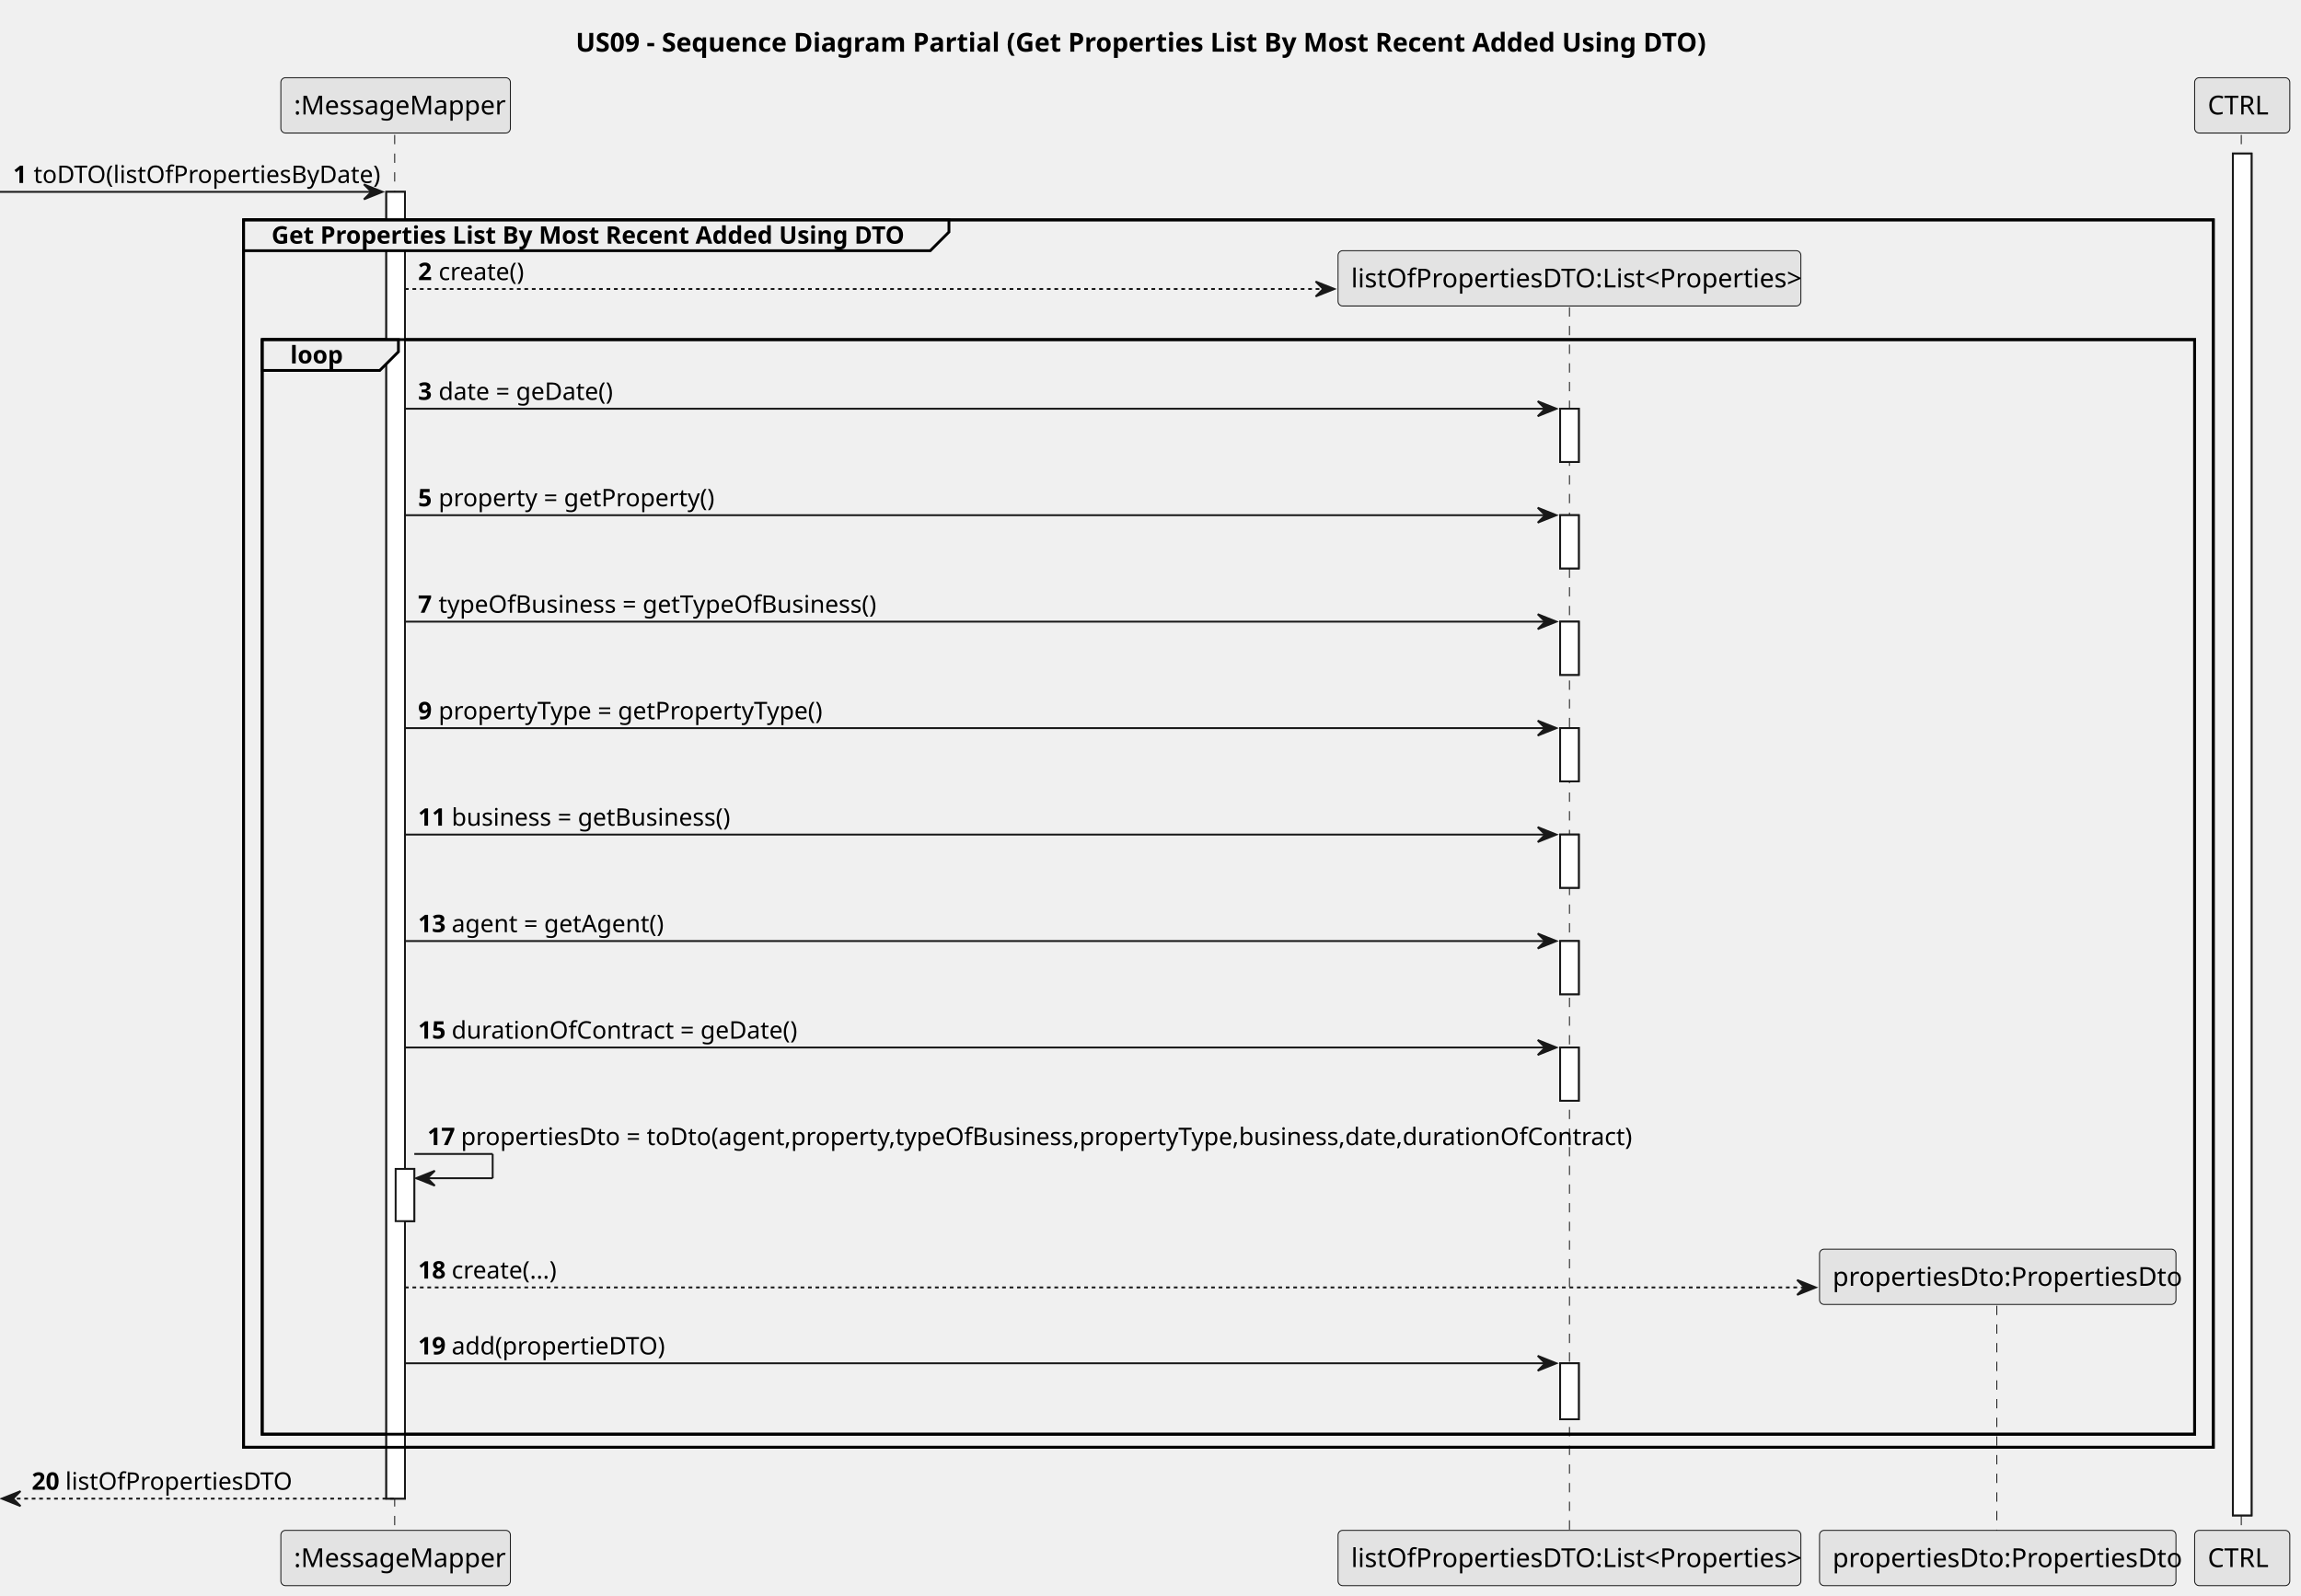
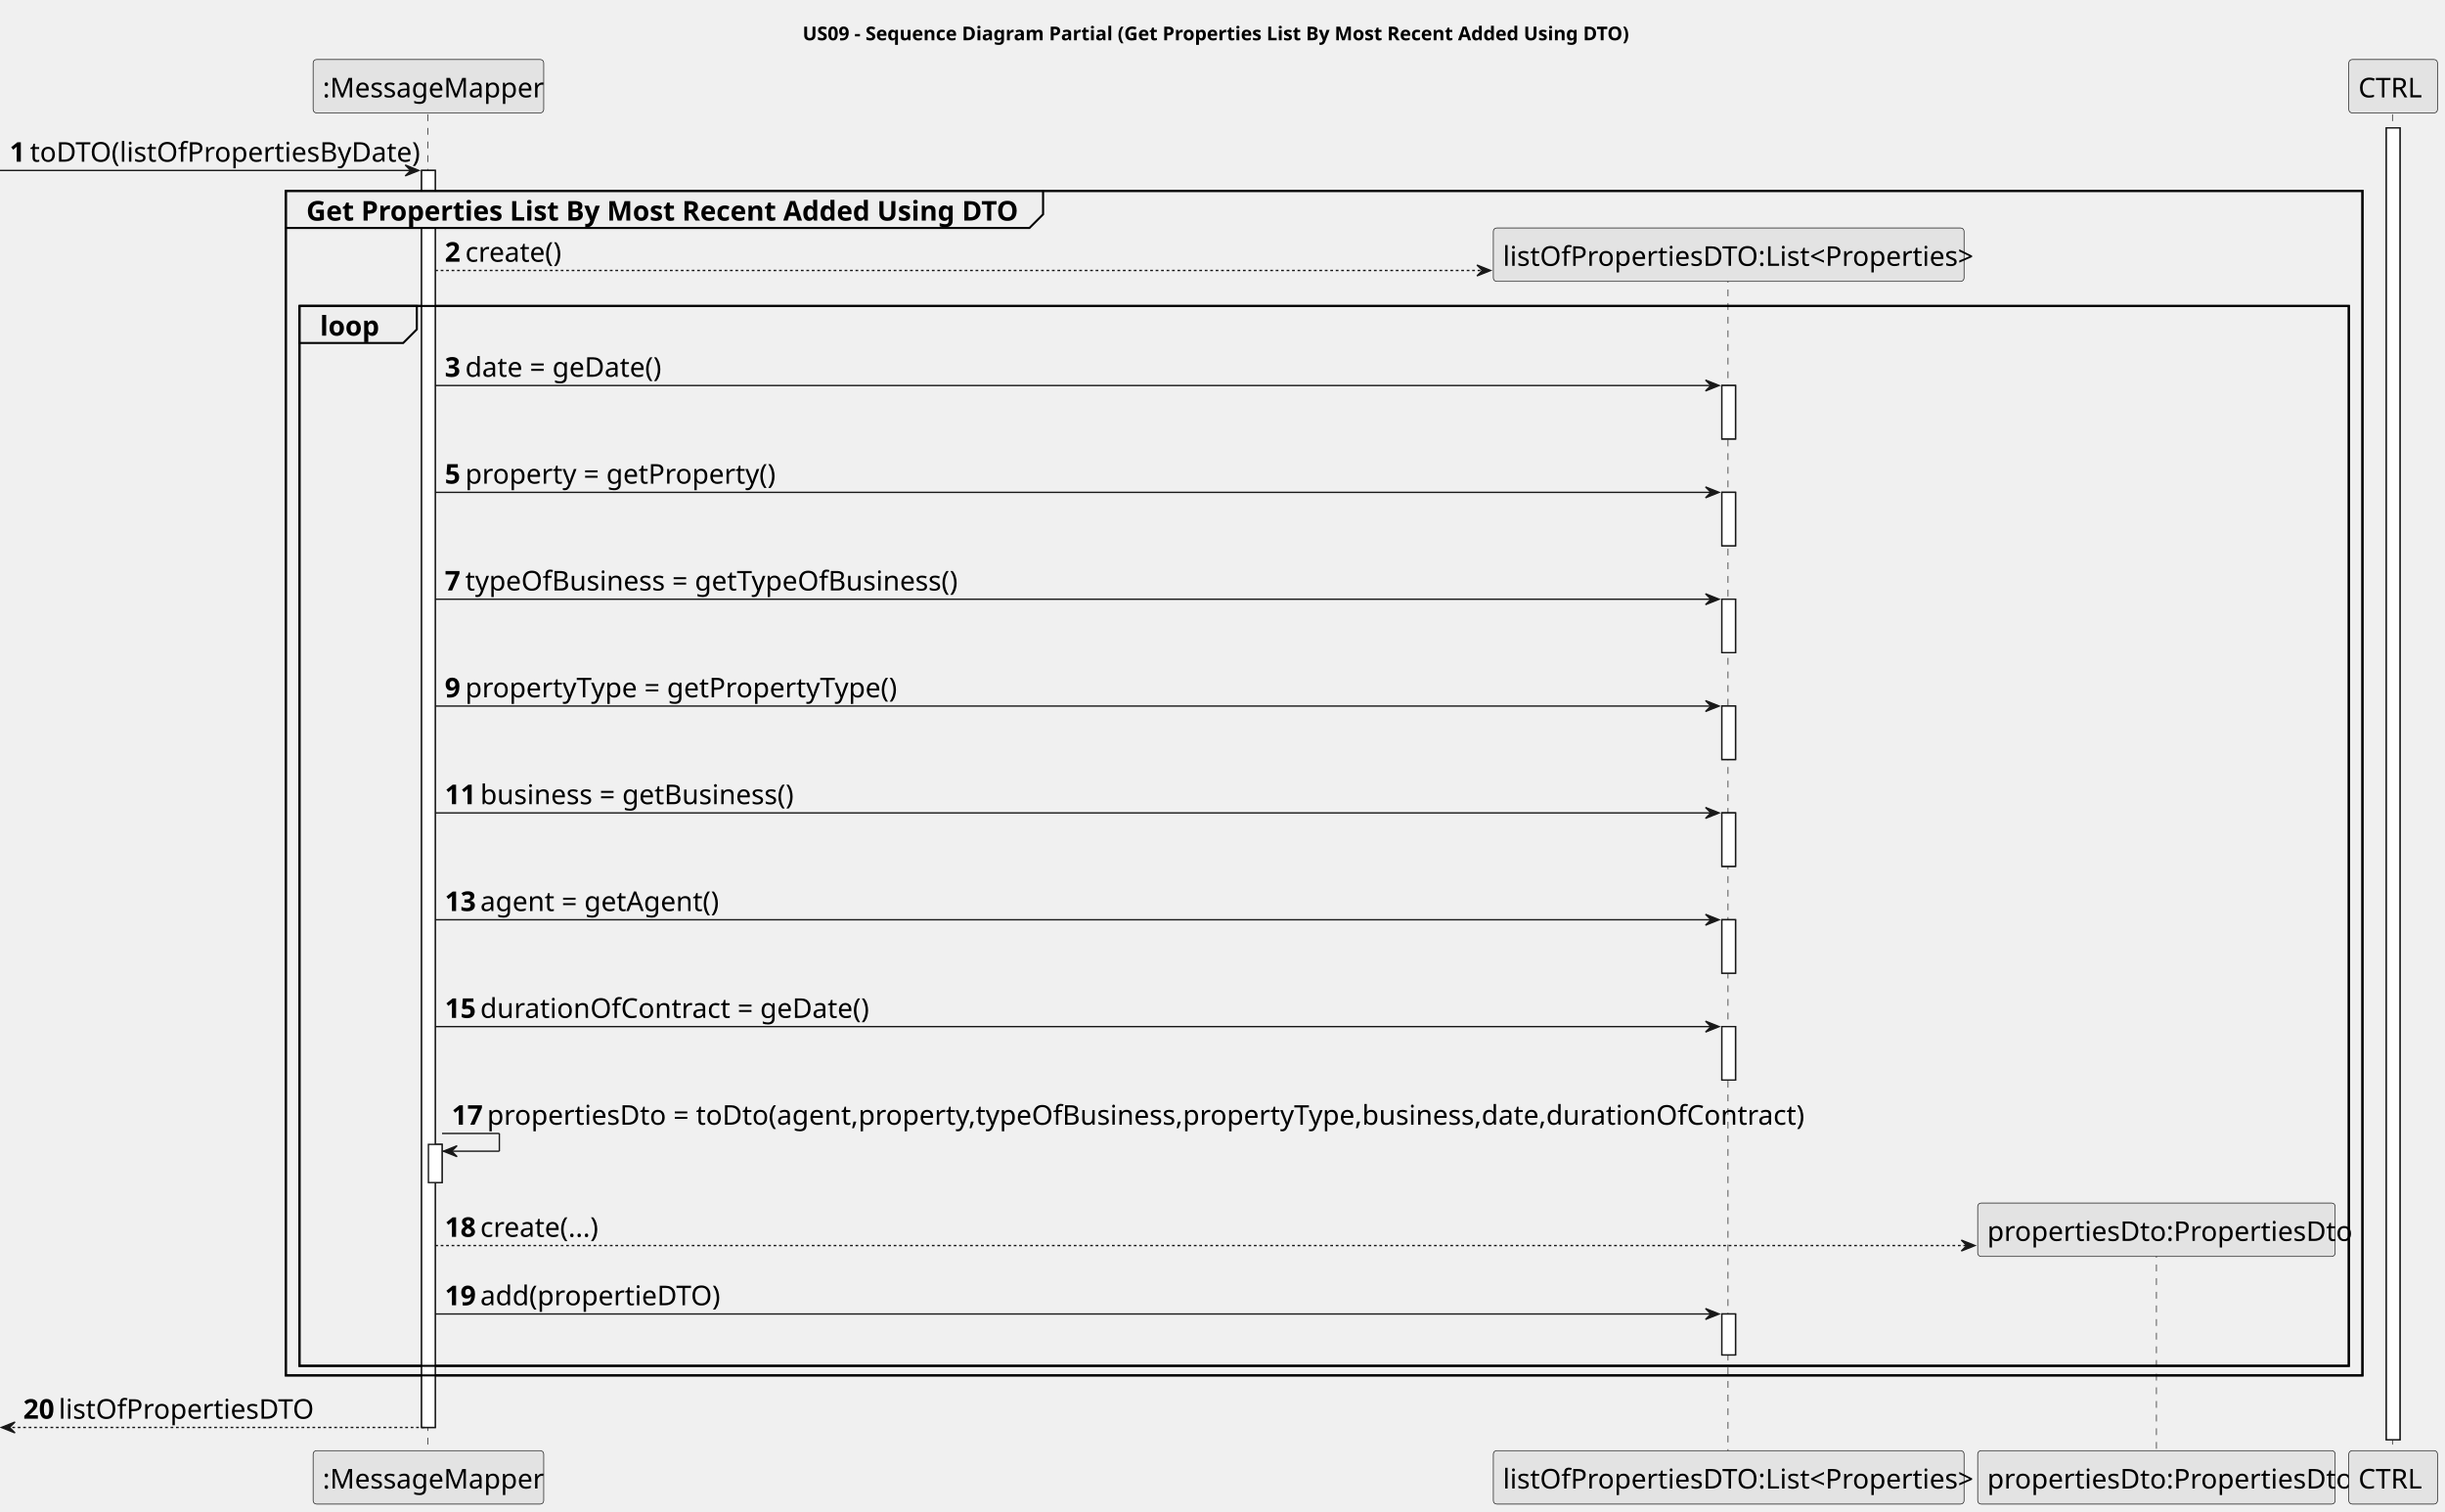
- <svg xmlns="http://www.w3.org/2000/svg" contentStyleType="text/css" height="855px" preserveAspectRatio="none" style="width:1233px;height:855px;background:#FFFFFF;" version="1.1" viewBox="0 0 1233 855" width="1233px" zoomAndPan="magnify">
+ <svg xmlns="http://www.w3.org/2000/svg" contentStyleType="text/css" height="1108px" preserveAspectRatio="none" style="width:1792px;height:1108px;background:#FFFFFF;" version="1.1" viewBox="0 0 1792 1108" width="1792px" zoomAndPan="magnify">
  <defs />
  <g>
-     <text fill="#000000" font-family="sans-serif" font-size="14" font-weight="bold" lengthAdjust="spacing" textLength="614" x="308.5" y="27.674">US09 - Sequence Diagram Partial (Get Properties List By Most Recent Added Using DTO)</text>
-     <rect fill="#FFFFFF" height="700.227" style="stroke:#181818;stroke-width:1.0;" width="10" x="207" y="102.805" />
-     <rect fill="#FFFFFF" height="28" style="stroke:#181818;stroke-width:1.0;" width="10" x="212" y="626.344" />
-     <rect fill="#FFFFFF" height="28.523" style="stroke:#181818;stroke-width:1.0;" width="10" x="836" y="219.016" />
-     <rect fill="#FFFFFF" height="28.523" style="stroke:#181818;stroke-width:1.0;" width="10" x="836" y="276.062" />
-     <rect fill="#FFFFFF" height="28.523" style="stroke:#181818;stroke-width:1.0;" width="10" x="836" y="333.109" />
-     <rect fill="#FFFFFF" height="28.523" style="stroke:#181818;stroke-width:1.0;" width="10" x="836" y="390.156" />
-     <rect fill="#FFFFFF" height="28.523" style="stroke:#181818;stroke-width:1.0;" width="10" x="836" y="447.203" />
-     <rect fill="#FFFFFF" height="28.523" style="stroke:#181818;stroke-width:1.0;" width="10" x="836" y="504.25" />
-     <rect fill="#FFFFFF" height="28.523" style="stroke:#181818;stroke-width:1.0;" width="10" x="836" y="561.297" />
-     <rect fill="#FFFFFF" height="30" style="stroke:#181818;stroke-width:1.0;" width="10" x="836" y="730.508" />
-     <rect fill="#FFFFFF" height="729.75" style="stroke:#181818;stroke-width:1.0;" width="10" x="1196.5" y="82.281" />
-     <rect fill="none" height="657.703" style="stroke:#000000;stroke-width:1.5;" width="1055.5" x="130.5" y="117.805" />
-     <rect fill="none" height="586.539" style="stroke:#000000;stroke-width:1.5;" width="1035.5" x="140.5" y="181.969" />
-     <line style="stroke:#181818;stroke-width:0.5;stroke-dasharray:5.0,5.0;" x1="211.5" x2="211.5" y1="72.281" y2="821.031" />
-     <line style="stroke:#181818;stroke-width:0.5;stroke-dasharray:5.0,5.0;" x1="841" x2="841" y1="164.648" y2="821.031" />
-     <line style="stroke:#181818;stroke-width:0.5;stroke-dasharray:5.0,5.0;" x1="1070" x2="1070" y1="699.664" y2="821.031" />
-     <line style="stroke:#181818;stroke-width:0.5;stroke-dasharray:5.0,5.0;" x1="1201" x2="1201" y1="72.281" y2="821.031" />
-     <rect fill="#E3E3E3" height="29.641" rx="2.5" ry="2.5" style="stroke:#181818;stroke-width:0.5;" width="123" x="150.5" y="41.641" />
-     <text fill="#000000" font-family="sans-serif" font-size="14" lengthAdjust="spacing" textLength="109" x="157.5" y="61.315">:MessageMapper</text>
-     <rect fill="#E3E3E3" height="29.641" rx="2.5" ry="2.5" style="stroke:#181818;stroke-width:0.5;" width="123" x="150.5" y="820.031" />
-     <text fill="#000000" font-family="sans-serif" font-size="14" lengthAdjust="spacing" textLength="109" x="157.5" y="839.705">:MessageMapper</text>
-     <rect fill="#E3E3E3" height="29.641" rx="2.5" ry="2.5" style="stroke:#181818;stroke-width:0.5;" width="248" x="717" y="820.031" />
-     <text fill="#000000" font-family="sans-serif" font-size="14" lengthAdjust="spacing" textLength="234" x="724" y="839.705">listOfPropertiesDTO:List&lt;Properties&gt;</text>
-     <rect fill="#E3E3E3" height="29.641" rx="2.5" ry="2.5" style="stroke:#181818;stroke-width:0.5;" width="191" x="975" y="820.031" />
-     <text fill="#000000" font-family="sans-serif" font-size="14" lengthAdjust="spacing" textLength="177" x="982" y="839.705">propertiesDto:PropertiesDto</text>
-     <rect fill="#E3E3E3" height="29.641" rx="2.5" ry="2.5" style="stroke:#181818;stroke-width:0.5;" width="51" x="1176" y="41.641" />
-     <text fill="#000000" font-family="sans-serif" font-size="14" lengthAdjust="spacing" textLength="37" x="1183" y="61.315">CTRL</text>
-     <rect fill="#E3E3E3" height="29.641" rx="2.5" ry="2.5" style="stroke:#181818;stroke-width:0.5;" width="51" x="1176" y="820.031" />
-     <text fill="#000000" font-family="sans-serif" font-size="14" lengthAdjust="spacing" textLength="37" x="1183" y="839.705">CTRL</text>
-     <rect fill="#FFFFFF" height="700.227" style="stroke:#181818;stroke-width:1.0;" width="10" x="207" y="102.805" />
-     <rect fill="#FFFFFF" height="28" style="stroke:#181818;stroke-width:1.0;" width="10" x="212" y="626.344" />
-     <rect fill="#FFFFFF" height="28.523" style="stroke:#181818;stroke-width:1.0;" width="10" x="836" y="219.016" />
-     <rect fill="#FFFFFF" height="28.523" style="stroke:#181818;stroke-width:1.0;" width="10" x="836" y="276.062" />
-     <rect fill="#FFFFFF" height="28.523" style="stroke:#181818;stroke-width:1.0;" width="10" x="836" y="333.109" />
-     <rect fill="#FFFFFF" height="28.523" style="stroke:#181818;stroke-width:1.0;" width="10" x="836" y="390.156" />
-     <rect fill="#FFFFFF" height="28.523" style="stroke:#181818;stroke-width:1.0;" width="10" x="836" y="447.203" />
-     <rect fill="#FFFFFF" height="28.523" style="stroke:#181818;stroke-width:1.0;" width="10" x="836" y="504.25" />
-     <rect fill="#FFFFFF" height="28.523" style="stroke:#181818;stroke-width:1.0;" width="10" x="836" y="561.297" />
-     <rect fill="#FFFFFF" height="30" style="stroke:#181818;stroke-width:1.0;" width="10" x="836" y="730.508" />
-     <rect fill="#FFFFFF" height="729.75" style="stroke:#181818;stroke-width:1.0;" width="10" x="1196.5" y="82.281" />
-     <polygon fill="#181818" points="195,98.805,205,102.805,195,106.805,199,102.805" style="stroke:#181818;stroke-width:1.0;" />
-     <line style="stroke:#181818;stroke-width:1.0;" x1="0" x2="201" y1="102.805" y2="102.805" />
-     <text fill="#000000" font-family="sans-serif" font-size="13" font-weight="bold" lengthAdjust="spacing" textLength="7" x="7" y="98.05">1</text>
-     <text fill="#000000" font-family="sans-serif" font-size="13" lengthAdjust="spacing" textLength="177" x="18" y="98.05">toDTO(listOfPropertiesByDate)</text>
-     <path d="M130.5,117.805 L508.5,117.805 L508.5,124.328 L498.5,134.328 L130.5,134.328 L130.5,117.805 " fill="#EEEEEE" style="stroke:#000000;stroke-width:1.5;" />
-     <rect fill="none" height="657.703" style="stroke:#000000;stroke-width:1.5;" width="1055.5" x="130.5" y="117.805" />
-     <text fill="#000000" font-family="sans-serif" font-size="13" font-weight="bold" lengthAdjust="spacing" textLength="333" x="145.5" y="130.573">Get Properties List By Most Recent Added Using DTO</text>
-     <polygon fill="#181818" points="705,150.852,715,154.852,705,158.852,709,154.852" style="stroke:#181818;stroke-width:1.0;" />
-     <line style="stroke:#181818;stroke-width:1.0;stroke-dasharray:2.0,2.0;" x1="217" x2="711" y1="154.852" y2="154.852" />
-     <text fill="#000000" font-family="sans-serif" font-size="13" font-weight="bold" lengthAdjust="spacing" textLength="7" x="224" y="150.097">2</text>
-     <text fill="#000000" font-family="sans-serif" font-size="13" lengthAdjust="spacing" textLength="44" x="235" y="150.097">create()</text>
-     <rect fill="#E3E3E3" height="29.641" rx="2.5" ry="2.5" style="stroke:#181818;stroke-width:0.5;" width="248" x="717" y="134.328" />
-     <text fill="#000000" font-family="sans-serif" font-size="14" lengthAdjust="spacing" textLength="234" x="724" y="154.002">listOfPropertiesDTO:List&lt;Properties&gt;</text>
-     <path d="M140.5,181.969 L213.5,181.969 L213.5,188.492 L203.5,198.492 L140.5,198.492 L140.5,181.969 " fill="#EEEEEE" style="stroke:#000000;stroke-width:1.5;" />
-     <rect fill="none" height="586.539" style="stroke:#000000;stroke-width:1.5;" width="1035.5" x="140.5" y="181.969" />
-     <text fill="#000000" font-family="sans-serif" font-size="13" font-weight="bold" lengthAdjust="spacing" textLength="28" x="155.5" y="194.737">loop</text>
-     <polygon fill="#181818" points="824,215.016,834,219.016,824,223.016,828,219.016" style="stroke:#181818;stroke-width:1.0;" />
-     <line style="stroke:#181818;stroke-width:1.0;" x1="217" x2="830" y1="219.016" y2="219.016" />
-     <text fill="#000000" font-family="sans-serif" font-size="13" font-weight="bold" lengthAdjust="spacing" textLength="7" x="224" y="214.261">3</text>
-     <text fill="#000000" font-family="sans-serif" font-size="13" lengthAdjust="spacing" textLength="90" x="235" y="214.261">date = geDate()</text>
-     <polygon fill="#181818" points="824,272.062,834,276.062,824,280.062,828,276.062" style="stroke:#181818;stroke-width:1.0;" />
-     <line style="stroke:#181818;stroke-width:1.0;" x1="217" x2="830" y1="276.062" y2="276.062" />
-     <text fill="#000000" font-family="sans-serif" font-size="13" font-weight="bold" lengthAdjust="spacing" textLength="7" x="224" y="271.308">5</text>
-     <text fill="#000000" font-family="sans-serif" font-size="13" lengthAdjust="spacing" textLength="138" x="235" y="271.308">property = getProperty()</text>
-     <polygon fill="#181818" points="824,329.109,834,333.109,824,337.109,828,333.109" style="stroke:#181818;stroke-width:1.0;" />
-     <line style="stroke:#181818;stroke-width:1.0;" x1="217" x2="830" y1="333.109" y2="333.109" />
-     <text fill="#000000" font-family="sans-serif" font-size="13" font-weight="bold" lengthAdjust="spacing" textLength="7" x="224" y="328.354">7</text>
-     <text fill="#000000" font-family="sans-serif" font-size="13" lengthAdjust="spacing" textLength="229" x="235" y="328.354">typeOfBusiness = getTypeOfBusiness()</text>
-     <polygon fill="#181818" points="824,386.156,834,390.156,824,394.156,828,390.156" style="stroke:#181818;stroke-width:1.0;" />
-     <line style="stroke:#181818;stroke-width:1.0;" x1="217" x2="830" y1="390.156" y2="390.156" />
-     <text fill="#000000" font-family="sans-serif" font-size="13" font-weight="bold" lengthAdjust="spacing" textLength="7" x="224" y="385.401">9</text>
-     <text fill="#000000" font-family="sans-serif" font-size="13" lengthAdjust="spacing" textLength="194" x="235" y="385.401">propertyType = getPropertyType()</text>
-     <polygon fill="#181818" points="824,443.203,834,447.203,824,451.203,828,447.203" style="stroke:#181818;stroke-width:1.0;" />
-     <line style="stroke:#181818;stroke-width:1.0;" x1="217" x2="830" y1="447.203" y2="447.203" />
-     <text fill="#000000" font-family="sans-serif" font-size="13" font-weight="bold" lengthAdjust="spacing" textLength="14" x="224" y="442.448">11</text>
-     <text fill="#000000" font-family="sans-serif" font-size="13" lengthAdjust="spacing" textLength="148" x="242" y="442.448">business = getBusiness()</text>
-     <polygon fill="#181818" points="824,500.25,834,504.25,824,508.25,828,504.25" style="stroke:#181818;stroke-width:1.0;" />
-     <line style="stroke:#181818;stroke-width:1.0;" x1="217" x2="830" y1="504.25" y2="504.25" />
-     <text fill="#000000" font-family="sans-serif" font-size="13" font-weight="bold" lengthAdjust="spacing" textLength="14" x="224" y="499.495">13</text>
-     <text fill="#000000" font-family="sans-serif" font-size="13" lengthAdjust="spacing" textLength="108" x="242" y="499.495">agent = getAgent()</text>
-     <polygon fill="#181818" points="824,557.297,834,561.297,824,565.297,828,561.297" style="stroke:#181818;stroke-width:1.0;" />
-     <line style="stroke:#181818;stroke-width:1.0;" x1="217" x2="830" y1="561.297" y2="561.297" />
-     <text fill="#000000" font-family="sans-serif" font-size="13" font-weight="bold" lengthAdjust="spacing" textLength="14" x="224" y="556.542">15</text>
-     <text fill="#000000" font-family="sans-serif" font-size="13" lengthAdjust="spacing" textLength="173" x="242" y="556.542">durationOfContract = geDate()</text>
-     <line style="stroke:#181818;stroke-width:1.0;" x1="222" x2="264" y1="618.344" y2="618.344" />
-     <line style="stroke:#181818;stroke-width:1.0;" x1="264" x2="264" y1="618.344" y2="631.344" />
-     <line style="stroke:#181818;stroke-width:1.0;" x1="223" x2="264" y1="631.344" y2="631.344" />
-     <polygon fill="#181818" points="233,627.344,223,631.344,233,635.344,229,631.344" style="stroke:#181818;stroke-width:1.0;" />
-     <text fill="#000000" font-family="sans-serif" font-size="13" font-weight="bold" lengthAdjust="spacing" textLength="14" x="229" y="613.589">17</text>
-     <text fill="#000000" font-family="sans-serif" font-size="13" lengthAdjust="spacing" textLength="587" x="247" y="613.589">propertiesDto = toDto(agent,property,typeOfBusiness,propertyType,business,date,durationOfContract)</text>
-     <polygon fill="#181818" points="963,685.867,973,689.867,963,693.867,967,689.867" style="stroke:#181818;stroke-width:1.0;" />
-     <line style="stroke:#181818;stroke-width:1.0;stroke-dasharray:2.0,2.0;" x1="217" x2="969" y1="689.867" y2="689.867" />
-     <text fill="#000000" font-family="sans-serif" font-size="13" font-weight="bold" lengthAdjust="spacing" textLength="14" x="224" y="685.112">18</text>
-     <text fill="#000000" font-family="sans-serif" font-size="13" lengthAdjust="spacing" textLength="56" x="242" y="685.112">create(...)</text>
-     <rect fill="#E3E3E3" height="29.641" rx="2.5" ry="2.5" style="stroke:#181818;stroke-width:0.5;" width="191" x="975" y="669.344" />
-     <text fill="#000000" font-family="sans-serif" font-size="14" lengthAdjust="spacing" textLength="177" x="982" y="689.018">propertiesDto:PropertiesDto</text>
-     <polygon fill="#181818" points="824,726.508,834,730.508,824,734.508,828,730.508" style="stroke:#181818;stroke-width:1.0;" />
-     <line style="stroke:#181818;stroke-width:1.0;" x1="217" x2="830" y1="730.508" y2="730.508" />
-     <text fill="#000000" font-family="sans-serif" font-size="13" font-weight="bold" lengthAdjust="spacing" textLength="14" x="224" y="725.753">19</text>
-     <text fill="#000000" font-family="sans-serif" font-size="13" lengthAdjust="spacing" textLength="105" x="242" y="725.753">add(propertieDTO)</text>
-     <polygon fill="#181818" points="11,799.031,1,803.031,11,807.031,7,803.031" style="stroke:#181818;stroke-width:1.0;" />
-     <line style="stroke:#181818;stroke-width:1.0;stroke-dasharray:2.0,2.0;" x1="5" x2="211" y1="803.031" y2="803.031" />
-     <text fill="#000000" font-family="sans-serif" font-size="13" font-weight="bold" lengthAdjust="spacing" textLength="14" x="17" y="798.276">20</text>
-     <text fill="#000000" font-family="sans-serif" font-size="13" lengthAdjust="spacing" textLength="115" x="35" y="798.276">listOfPropertiesDTO</text>
+     <text fill="#000000" font-family="sans-serif" font-size="14" font-weight="bold" lengthAdjust="spacing" textLength="614" x="588.25" y="29.533">US09 - Sequence Diagram Partial (Get Properties List By Most Recent Added Using DTO)</text>
+     <rect fill="#FFFFFF" height="921.281" style="stroke:#181818;stroke-width:1.0;" width="10" x="309" y="124.922" />
+     <rect fill="#FFFFFF" height="28" style="stroke:#181818;stroke-width:1.0;" width="10" x="314" y="838.734" />
+     <rect fill="#FFFFFF" height="39.156" style="stroke:#181818;stroke-width:1.0;" width="10" x="1262" y="282.547" />
+     <rect fill="#FFFFFF" height="39.156" style="stroke:#181818;stroke-width:1.0;" width="10" x="1262" y="360.859" />
+     <rect fill="#FFFFFF" height="39.156" style="stroke:#181818;stroke-width:1.0;" width="10" x="1262" y="439.172" />
+     <rect fill="#FFFFFF" height="39.156" style="stroke:#181818;stroke-width:1.0;" width="10" x="1262" y="517.484" />
+     <rect fill="#FFFFFF" height="39.156" style="stroke:#181818;stroke-width:1.0;" width="10" x="1262" y="595.797" />
+     <rect fill="#FFFFFF" height="39.156" style="stroke:#181818;stroke-width:1.0;" width="10" x="1262" y="674.109" />
+     <rect fill="#FFFFFF" height="39.156" style="stroke:#181818;stroke-width:1.0;" width="10" x="1262" y="752.422" />
+     <rect fill="#FFFFFF" height="30" style="stroke:#181818;stroke-width:1.0;" width="10" x="1262" y="963.047" />
+     <rect fill="#FFFFFF" height="961.438" style="stroke:#181818;stroke-width:1.0;" width="10" x="1749" y="93.766" />
+     <rect fill="none" height="868.125" style="stroke:#000000;stroke-width:1.5;" width="1522" x="209.5" y="139.922" />
+     <rect fill="none" height="776.812" style="stroke:#000000;stroke-width:1.5;" width="1502" x="219.5" y="224.234" />
+     <line style="stroke:#181818;stroke-width:0.5;stroke-dasharray:5.0,5.0;" x1="313.5" x2="313.5" y1="83.766" y2="1064.203" />
+     <line style="stroke:#181818;stroke-width:0.5;stroke-dasharray:5.0,5.0;" x1="1266.5" x2="1266.5" y1="202.156" y2="1064.203" />
+     <line style="stroke:#181818;stroke-width:0.5;stroke-dasharray:5.0,5.0;" x1="1580.5" x2="1580.5" y1="916.812" y2="1064.203" />
+     <line style="stroke:#181818;stroke-width:0.5;stroke-dasharray:5.0,5.0;" x1="1753.5" x2="1753.5" y1="83.766" y2="1064.203" />
+     <rect fill="#E3E3E3" height="39.156" rx="2.5" ry="2.5" style="stroke:#181818;stroke-width:0.5;" width="169" x="229.5" y="43.609" />
+     <text fill="#000000" font-family="sans-serif" font-size="20" lengthAdjust="spacing" textLength="155" x="236.5" y="71.371">:MessageMapper</text>
+     <rect fill="#E3E3E3" height="39.156" rx="2.5" ry="2.5" style="stroke:#181818;stroke-width:0.5;" width="169" x="229.5" y="1063.203" />
+     <text fill="#000000" font-family="sans-serif" font-size="20" lengthAdjust="spacing" textLength="155" x="236.5" y="1090.965">:MessageMapper</text>
+     <rect fill="#E3E3E3" height="39.156" rx="2.5" ry="2.5" style="stroke:#181818;stroke-width:0.5;" width="345" x="1094.5" y="1063.203" />
+     <text fill="#000000" font-family="sans-serif" font-size="20" lengthAdjust="spacing" textLength="331" x="1101.5" y="1090.965">listOfPropertiesDTO:List&lt;Properties&gt;</text>
+     <rect fill="#E3E3E3" height="39.156" rx="2.5" ry="2.5" style="stroke:#181818;stroke-width:0.5;" width="262" x="1449.5" y="1063.203" />
+     <text fill="#000000" font-family="sans-serif" font-size="20" lengthAdjust="spacing" textLength="248" x="1456.5" y="1090.965">propertiesDto:PropertiesDto</text>
+     <rect fill="#E3E3E3" height="39.156" rx="2.5" ry="2.5" style="stroke:#181818;stroke-width:0.5;" width="65" x="1721.5" y="43.609" />
+     <text fill="#000000" font-family="sans-serif" font-size="20" lengthAdjust="spacing" textLength="51" x="1728.5" y="71.371">CTRL</text>
+     <rect fill="#E3E3E3" height="39.156" rx="2.5" ry="2.5" style="stroke:#181818;stroke-width:0.5;" width="65" x="1721.5" y="1063.203" />
+     <text fill="#000000" font-family="sans-serif" font-size="20" lengthAdjust="spacing" textLength="51" x="1728.5" y="1090.965">CTRL</text>
+     <rect fill="#FFFFFF" height="921.281" style="stroke:#181818;stroke-width:1.0;" width="10" x="309" y="124.922" />
+     <rect fill="#FFFFFF" height="28" style="stroke:#181818;stroke-width:1.0;" width="10" x="314" y="838.734" />
+     <rect fill="#FFFFFF" height="39.156" style="stroke:#181818;stroke-width:1.0;" width="10" x="1262" y="282.547" />
+     <rect fill="#FFFFFF" height="39.156" style="stroke:#181818;stroke-width:1.0;" width="10" x="1262" y="360.859" />
+     <rect fill="#FFFFFF" height="39.156" style="stroke:#181818;stroke-width:1.0;" width="10" x="1262" y="439.172" />
+     <rect fill="#FFFFFF" height="39.156" style="stroke:#181818;stroke-width:1.0;" width="10" x="1262" y="517.484" />
+     <rect fill="#FFFFFF" height="39.156" style="stroke:#181818;stroke-width:1.0;" width="10" x="1262" y="595.797" />
+     <rect fill="#FFFFFF" height="39.156" style="stroke:#181818;stroke-width:1.0;" width="10" x="1262" y="674.109" />
+     <rect fill="#FFFFFF" height="39.156" style="stroke:#181818;stroke-width:1.0;" width="10" x="1262" y="752.422" />
+     <rect fill="#FFFFFF" height="30" style="stroke:#181818;stroke-width:1.0;" width="10" x="1262" y="963.047" />
+     <rect fill="#FFFFFF" height="961.438" style="stroke:#181818;stroke-width:1.0;" width="10" x="1749" y="93.766" />
+     <polygon fill="#181818" points="297,120.922,307,124.922,297,128.922,301,124.922" style="stroke:#181818;stroke-width:1.0;" />
+     <line style="stroke:#181818;stroke-width:1.0;" x1="0" x2="303" y1="124.922" y2="124.922" />
+     <text fill="#000000" font-family="sans-serif" font-size="20" font-weight="bold" lengthAdjust="spacing" textLength="11" x="7" y="118.527">1</text>
+     <text fill="#000000" font-family="sans-serif" font-size="20" lengthAdjust="spacing" textLength="275" x="22" y="118.527">toDTO(listOfPropertiesByDate)</text>
+     <path d="M209.5,139.922 L764.5,139.922 L764.5,157.078 L754.5,167.078 L209.5,167.078 L209.5,139.922 " fill="#EEEEEE" style="stroke:#000000;stroke-width:1.5;" />
+     <rect fill="none" height="868.125" style="stroke:#000000;stroke-width:1.5;" width="1522" x="209.5" y="139.922" />
+     <text fill="#000000" font-family="sans-serif" font-size="20" font-weight="bold" lengthAdjust="spacing" textLength="510" x="224.5" y="161.684">Get Properties List By Most Recent Added Using DTO</text>
+     <polygon fill="#181818" points="1082.5,194.234,1092.5,198.234,1082.5,202.234,1086.5,198.234" style="stroke:#181818;stroke-width:1.0;" />
+     <line style="stroke:#181818;stroke-width:1.0;stroke-dasharray:2.0,2.0;" x1="319" x2="1088.5" y1="198.234" y2="198.234" />
+     <text fill="#000000" font-family="sans-serif" font-size="20" font-weight="bold" lengthAdjust="spacing" textLength="11" x="326" y="191.84">2</text>
+     <text fill="#000000" font-family="sans-serif" font-size="20" lengthAdjust="spacing" textLength="70" x="341" y="191.84">create()</text>
+     <rect fill="#E3E3E3" height="39.156" rx="2.5" ry="2.5" style="stroke:#181818;stroke-width:0.5;" width="345" x="1094.5" y="167.078" />
+     <text fill="#000000" font-family="sans-serif" font-size="20" lengthAdjust="spacing" textLength="331" x="1101.5" y="194.84">listOfPropertiesDTO:List&lt;Properties&gt;</text>
+     <path d="M219.5,224.234 L305.5,224.234 L305.5,241.391 L295.5,251.391 L219.5,251.391 L219.5,224.234 " fill="#EEEEEE" style="stroke:#000000;stroke-width:1.5;" />
+     <rect fill="none" height="776.812" style="stroke:#000000;stroke-width:1.5;" width="1502" x="219.5" y="224.234" />
+     <text fill="#000000" font-family="sans-serif" font-size="20" font-weight="bold" lengthAdjust="spacing" textLength="41" x="234.5" y="245.996">loop</text>
+     <polygon fill="#181818" points="1250,278.547,1260,282.547,1250,286.547,1254,282.547" style="stroke:#181818;stroke-width:1.0;" />
+     <line style="stroke:#181818;stroke-width:1.0;" x1="319" x2="1256" y1="282.547" y2="282.547" />
+     <text fill="#000000" font-family="sans-serif" font-size="20" font-weight="bold" lengthAdjust="spacing" textLength="11" x="326" y="276.152">3</text>
+     <text fill="#000000" font-family="sans-serif" font-size="20" lengthAdjust="spacing" textLength="141" x="341" y="276.152">date = geDate()</text>
+     <polygon fill="#181818" points="1250,356.859,1260,360.859,1250,364.859,1254,360.859" style="stroke:#181818;stroke-width:1.0;" />
+     <line style="stroke:#181818;stroke-width:1.0;" x1="319" x2="1256" y1="360.859" y2="360.859" />
+     <text fill="#000000" font-family="sans-serif" font-size="20" font-weight="bold" lengthAdjust="spacing" textLength="11" x="326" y="354.465">5</text>
+     <text fill="#000000" font-family="sans-serif" font-size="20" lengthAdjust="spacing" textLength="216" x="341" y="354.465">property = getProperty()</text>
+     <polygon fill="#181818" points="1250,435.172,1260,439.172,1250,443.172,1254,439.172" style="stroke:#181818;stroke-width:1.0;" />
+     <line style="stroke:#181818;stroke-width:1.0;" x1="319" x2="1256" y1="439.172" y2="439.172" />
+     <text fill="#000000" font-family="sans-serif" font-size="20" font-weight="bold" lengthAdjust="spacing" textLength="11" x="326" y="432.777">7</text>
+     <text fill="#000000" font-family="sans-serif" font-size="20" lengthAdjust="spacing" textLength="348" x="341" y="432.777">typeOfBusiness = getTypeOfBusiness()</text>
+     <polygon fill="#181818" points="1250,513.484,1260,517.484,1250,521.484,1254,517.484" style="stroke:#181818;stroke-width:1.0;" />
+     <line style="stroke:#181818;stroke-width:1.0;" x1="319" x2="1256" y1="517.484" y2="517.484" />
+     <text fill="#000000" font-family="sans-serif" font-size="20" font-weight="bold" lengthAdjust="spacing" textLength="11" x="326" y="511.09">9</text>
+     <text fill="#000000" font-family="sans-serif" font-size="20" lengthAdjust="spacing" textLength="304" x="341" y="511.09">propertyType = getPropertyType()</text>
+     <polygon fill="#181818" points="1250,591.797,1260,595.797,1250,599.797,1254,595.797" style="stroke:#181818;stroke-width:1.0;" />
+     <line style="stroke:#181818;stroke-width:1.0;" x1="319" x2="1256" y1="595.797" y2="595.797" />
+     <text fill="#000000" font-family="sans-serif" font-size="20" font-weight="bold" lengthAdjust="spacing" textLength="22" x="326" y="589.402">11</text>
+     <text fill="#000000" font-family="sans-serif" font-size="20" lengthAdjust="spacing" textLength="220" x="352" y="589.402">business = getBusiness()</text>
+     <polygon fill="#181818" points="1250,670.109,1260,674.109,1250,678.109,1254,674.109" style="stroke:#181818;stroke-width:1.0;" />
+     <line style="stroke:#181818;stroke-width:1.0;" x1="319" x2="1256" y1="674.109" y2="674.109" />
+     <text fill="#000000" font-family="sans-serif" font-size="20" font-weight="bold" lengthAdjust="spacing" textLength="22" x="326" y="667.715">13</text>
+     <text fill="#000000" font-family="sans-serif" font-size="20" lengthAdjust="spacing" textLength="166" x="352" y="667.715">agent = getAgent()</text>
+     <polygon fill="#181818" points="1250,748.422,1260,752.422,1250,756.422,1254,752.422" style="stroke:#181818;stroke-width:1.0;" />
+     <line style="stroke:#181818;stroke-width:1.0;" x1="319" x2="1256" y1="752.422" y2="752.422" />
+     <text fill="#000000" font-family="sans-serif" font-size="20" font-weight="bold" lengthAdjust="spacing" textLength="22" x="326" y="746.027">15</text>
+     <text fill="#000000" font-family="sans-serif" font-size="20" lengthAdjust="spacing" textLength="269" x="352" y="746.027">durationOfContract = geDate()</text>
+     <line style="stroke:#181818;stroke-width:1.0;" x1="324" x2="366" y1="830.734" y2="830.734" />
+     <line style="stroke:#181818;stroke-width:1.0;" x1="366" x2="366" y1="830.734" y2="843.734" />
+     <line style="stroke:#181818;stroke-width:1.0;" x1="325" x2="366" y1="843.734" y2="843.734" />
+     <polygon fill="#181818" points="335,839.734,325,843.734,335,847.734,331,843.734" style="stroke:#181818;stroke-width:1.0;" />
+     <text fill="#000000" font-family="sans-serif" font-size="20" font-weight="bold" lengthAdjust="spacing" textLength="22" x="331" y="824.34">17</text>
+     <text fill="#000000" font-family="sans-serif" font-size="20" lengthAdjust="spacing" textLength="903" x="357" y="824.34">propertiesDto = toDto(agent,property,typeOfBusiness,propertyType,business,date,durationOfContract)</text>
+     <polygon fill="#181818" points="1437.5,908.891,1447.5,912.891,1437.5,916.891,1441.5,912.891" style="stroke:#181818;stroke-width:1.0;" />
+     <line style="stroke:#181818;stroke-width:1.0;stroke-dasharray:2.0,2.0;" x1="319" x2="1443.5" y1="912.891" y2="912.891" />
+     <text fill="#000000" font-family="sans-serif" font-size="20" font-weight="bold" lengthAdjust="spacing" textLength="22" x="326" y="906.496">18</text>
+     <text fill="#000000" font-family="sans-serif" font-size="20" lengthAdjust="spacing" textLength="88" x="352" y="906.496">create(...)</text>
+     <rect fill="#E3E3E3" height="39.156" rx="2.5" ry="2.5" style="stroke:#181818;stroke-width:0.5;" width="262" x="1449.5" y="881.734" />
+     <text fill="#000000" font-family="sans-serif" font-size="20" lengthAdjust="spacing" textLength="248" x="1456.5" y="909.496">propertiesDto:PropertiesDto</text>
+     <polygon fill="#181818" points="1250,959.047,1260,963.047,1250,967.047,1254,963.047" style="stroke:#181818;stroke-width:1.0;" />
+     <line style="stroke:#181818;stroke-width:1.0;" x1="319" x2="1256" y1="963.047" y2="963.047" />
+     <text fill="#000000" font-family="sans-serif" font-size="20" font-weight="bold" lengthAdjust="spacing" textLength="22" x="326" y="956.652">19</text>
+     <text fill="#000000" font-family="sans-serif" font-size="20" lengthAdjust="spacing" textLength="168" x="352" y="956.652">add(propertieDTO)</text>
+     <polygon fill="#181818" points="11,1042.203,1,1046.203,11,1050.203,7,1046.203" style="stroke:#181818;stroke-width:1.0;" />
+     <line style="stroke:#181818;stroke-width:1.0;stroke-dasharray:2.0,2.0;" x1="5" x2="313" y1="1046.203" y2="1046.203" />
+     <text fill="#000000" font-family="sans-serif" font-size="20" font-weight="bold" lengthAdjust="spacing" textLength="22" x="17" y="1039.809">20</text>
+     <text fill="#000000" font-family="sans-serif" font-size="20" lengthAdjust="spacing" textLength="179" x="43" y="1039.809">listOfPropertiesDTO</text>
  </g>
</svg>
